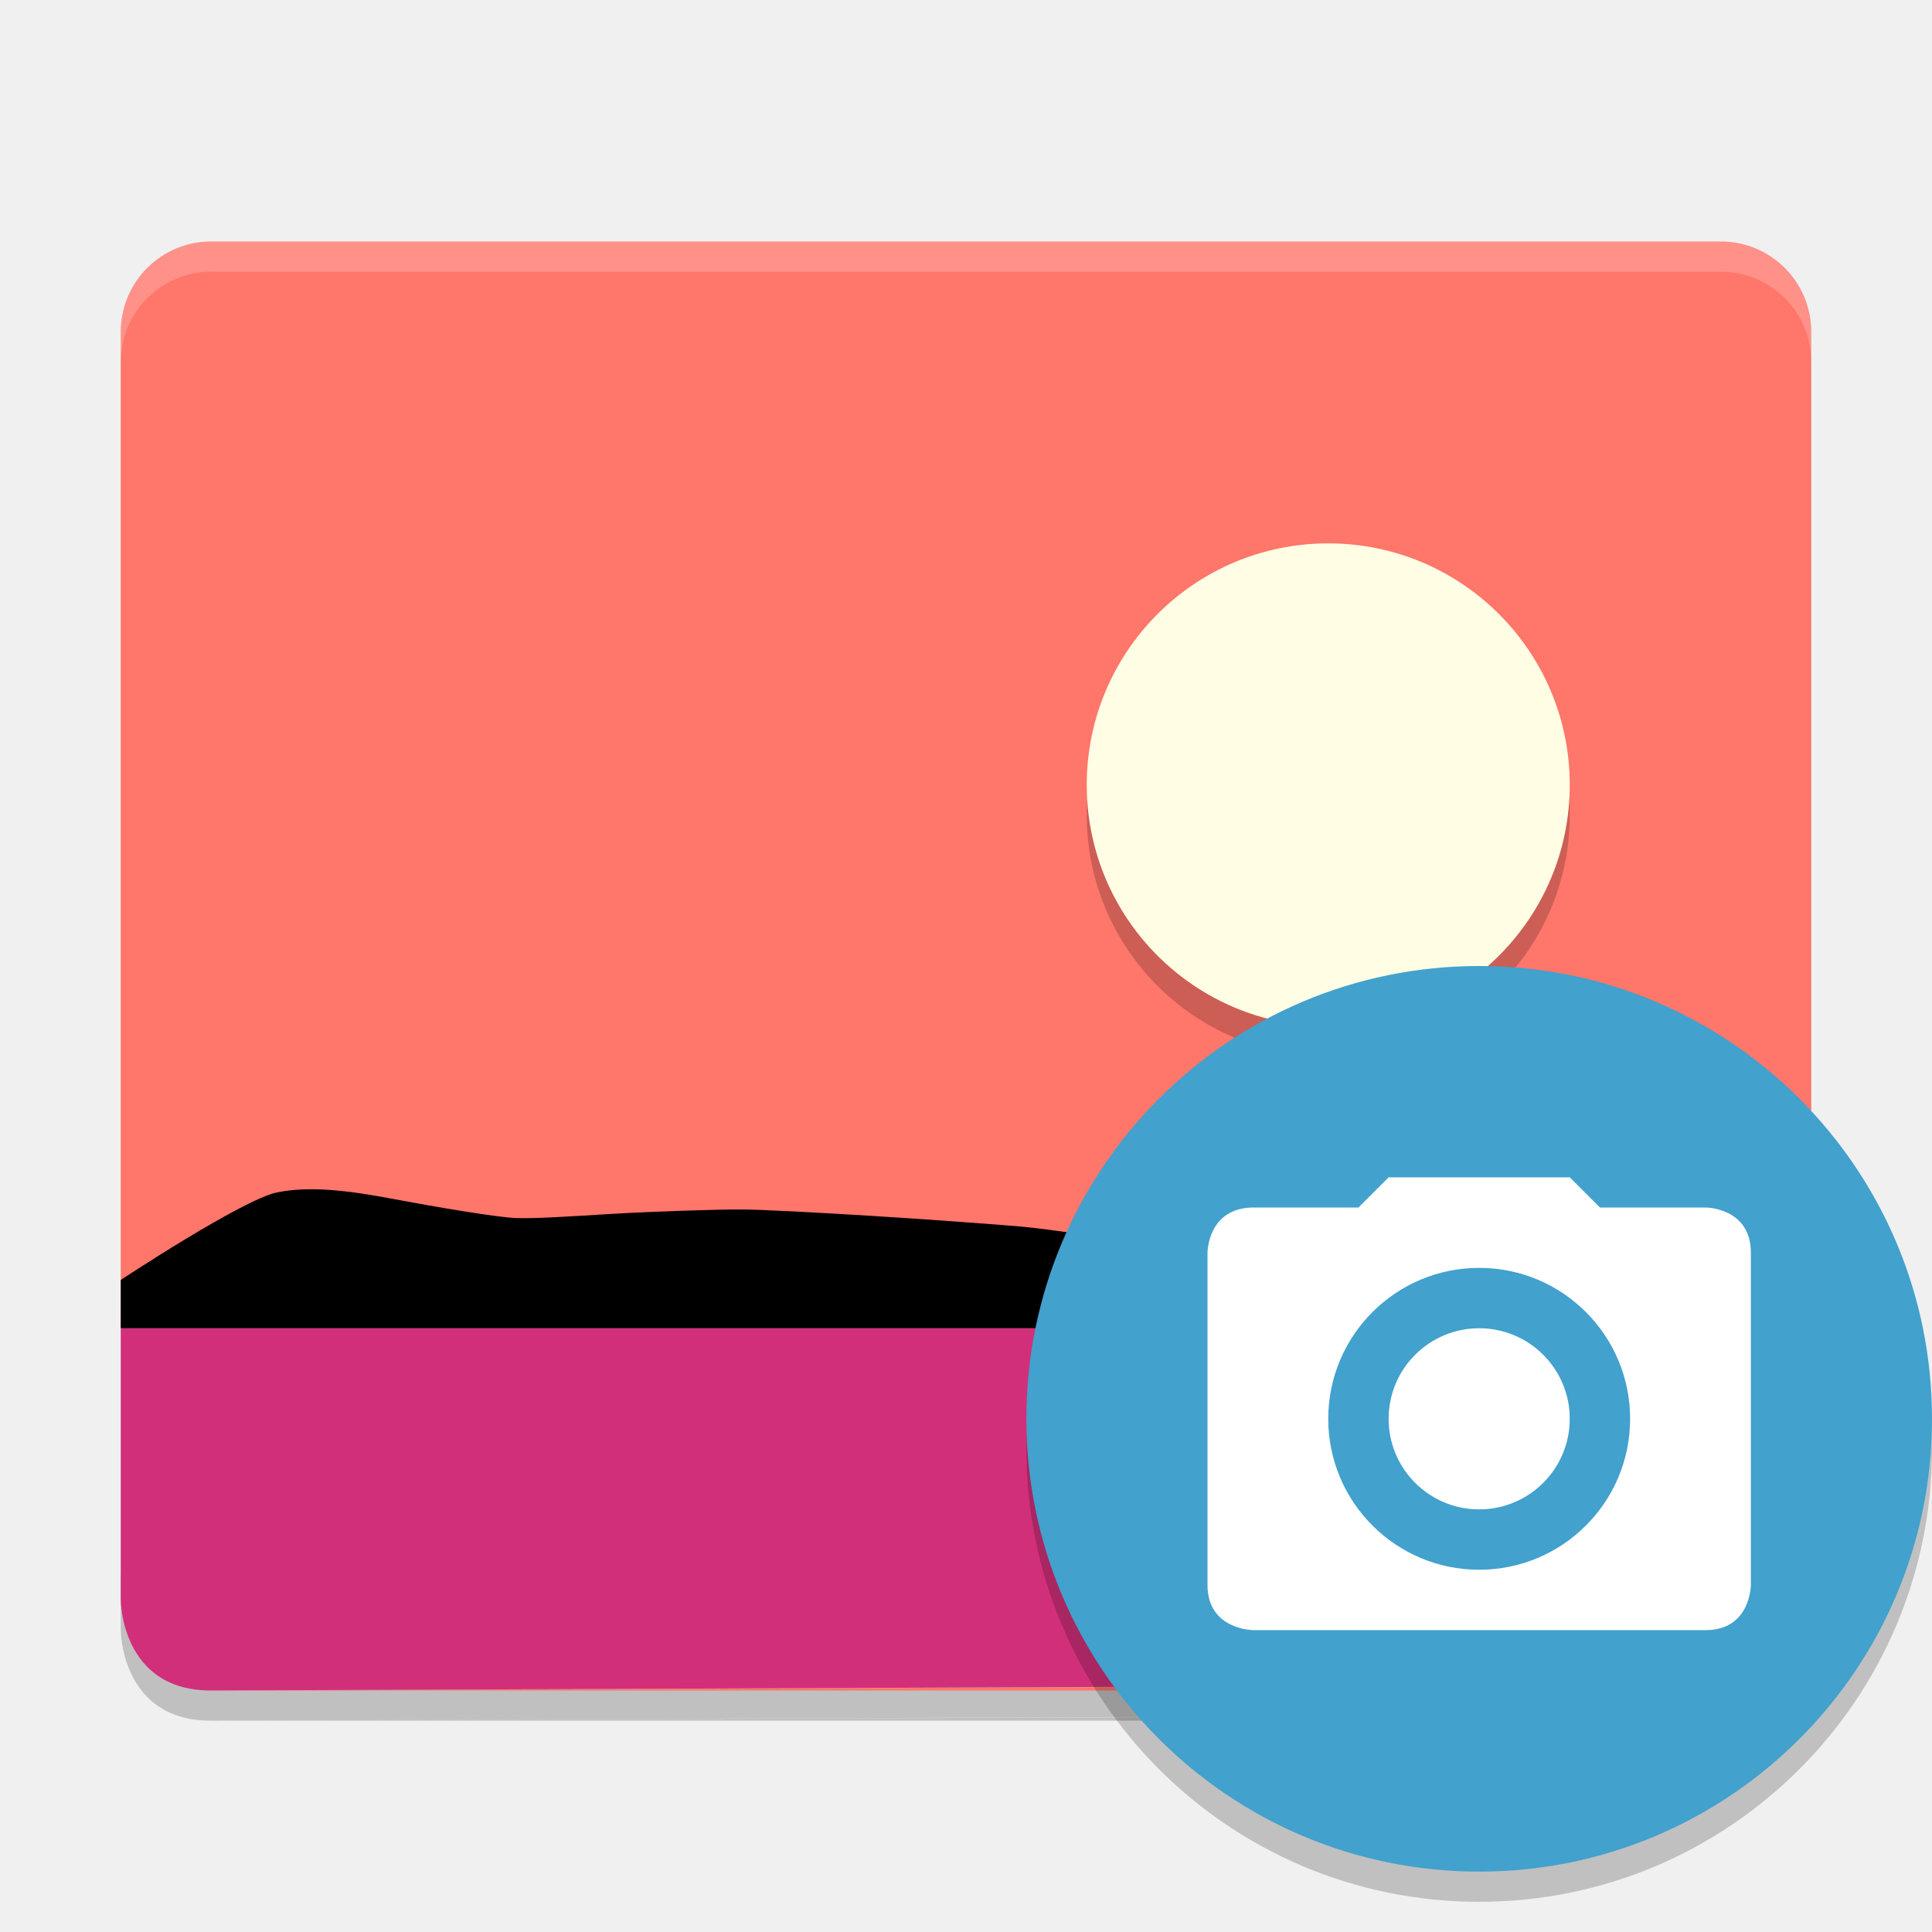
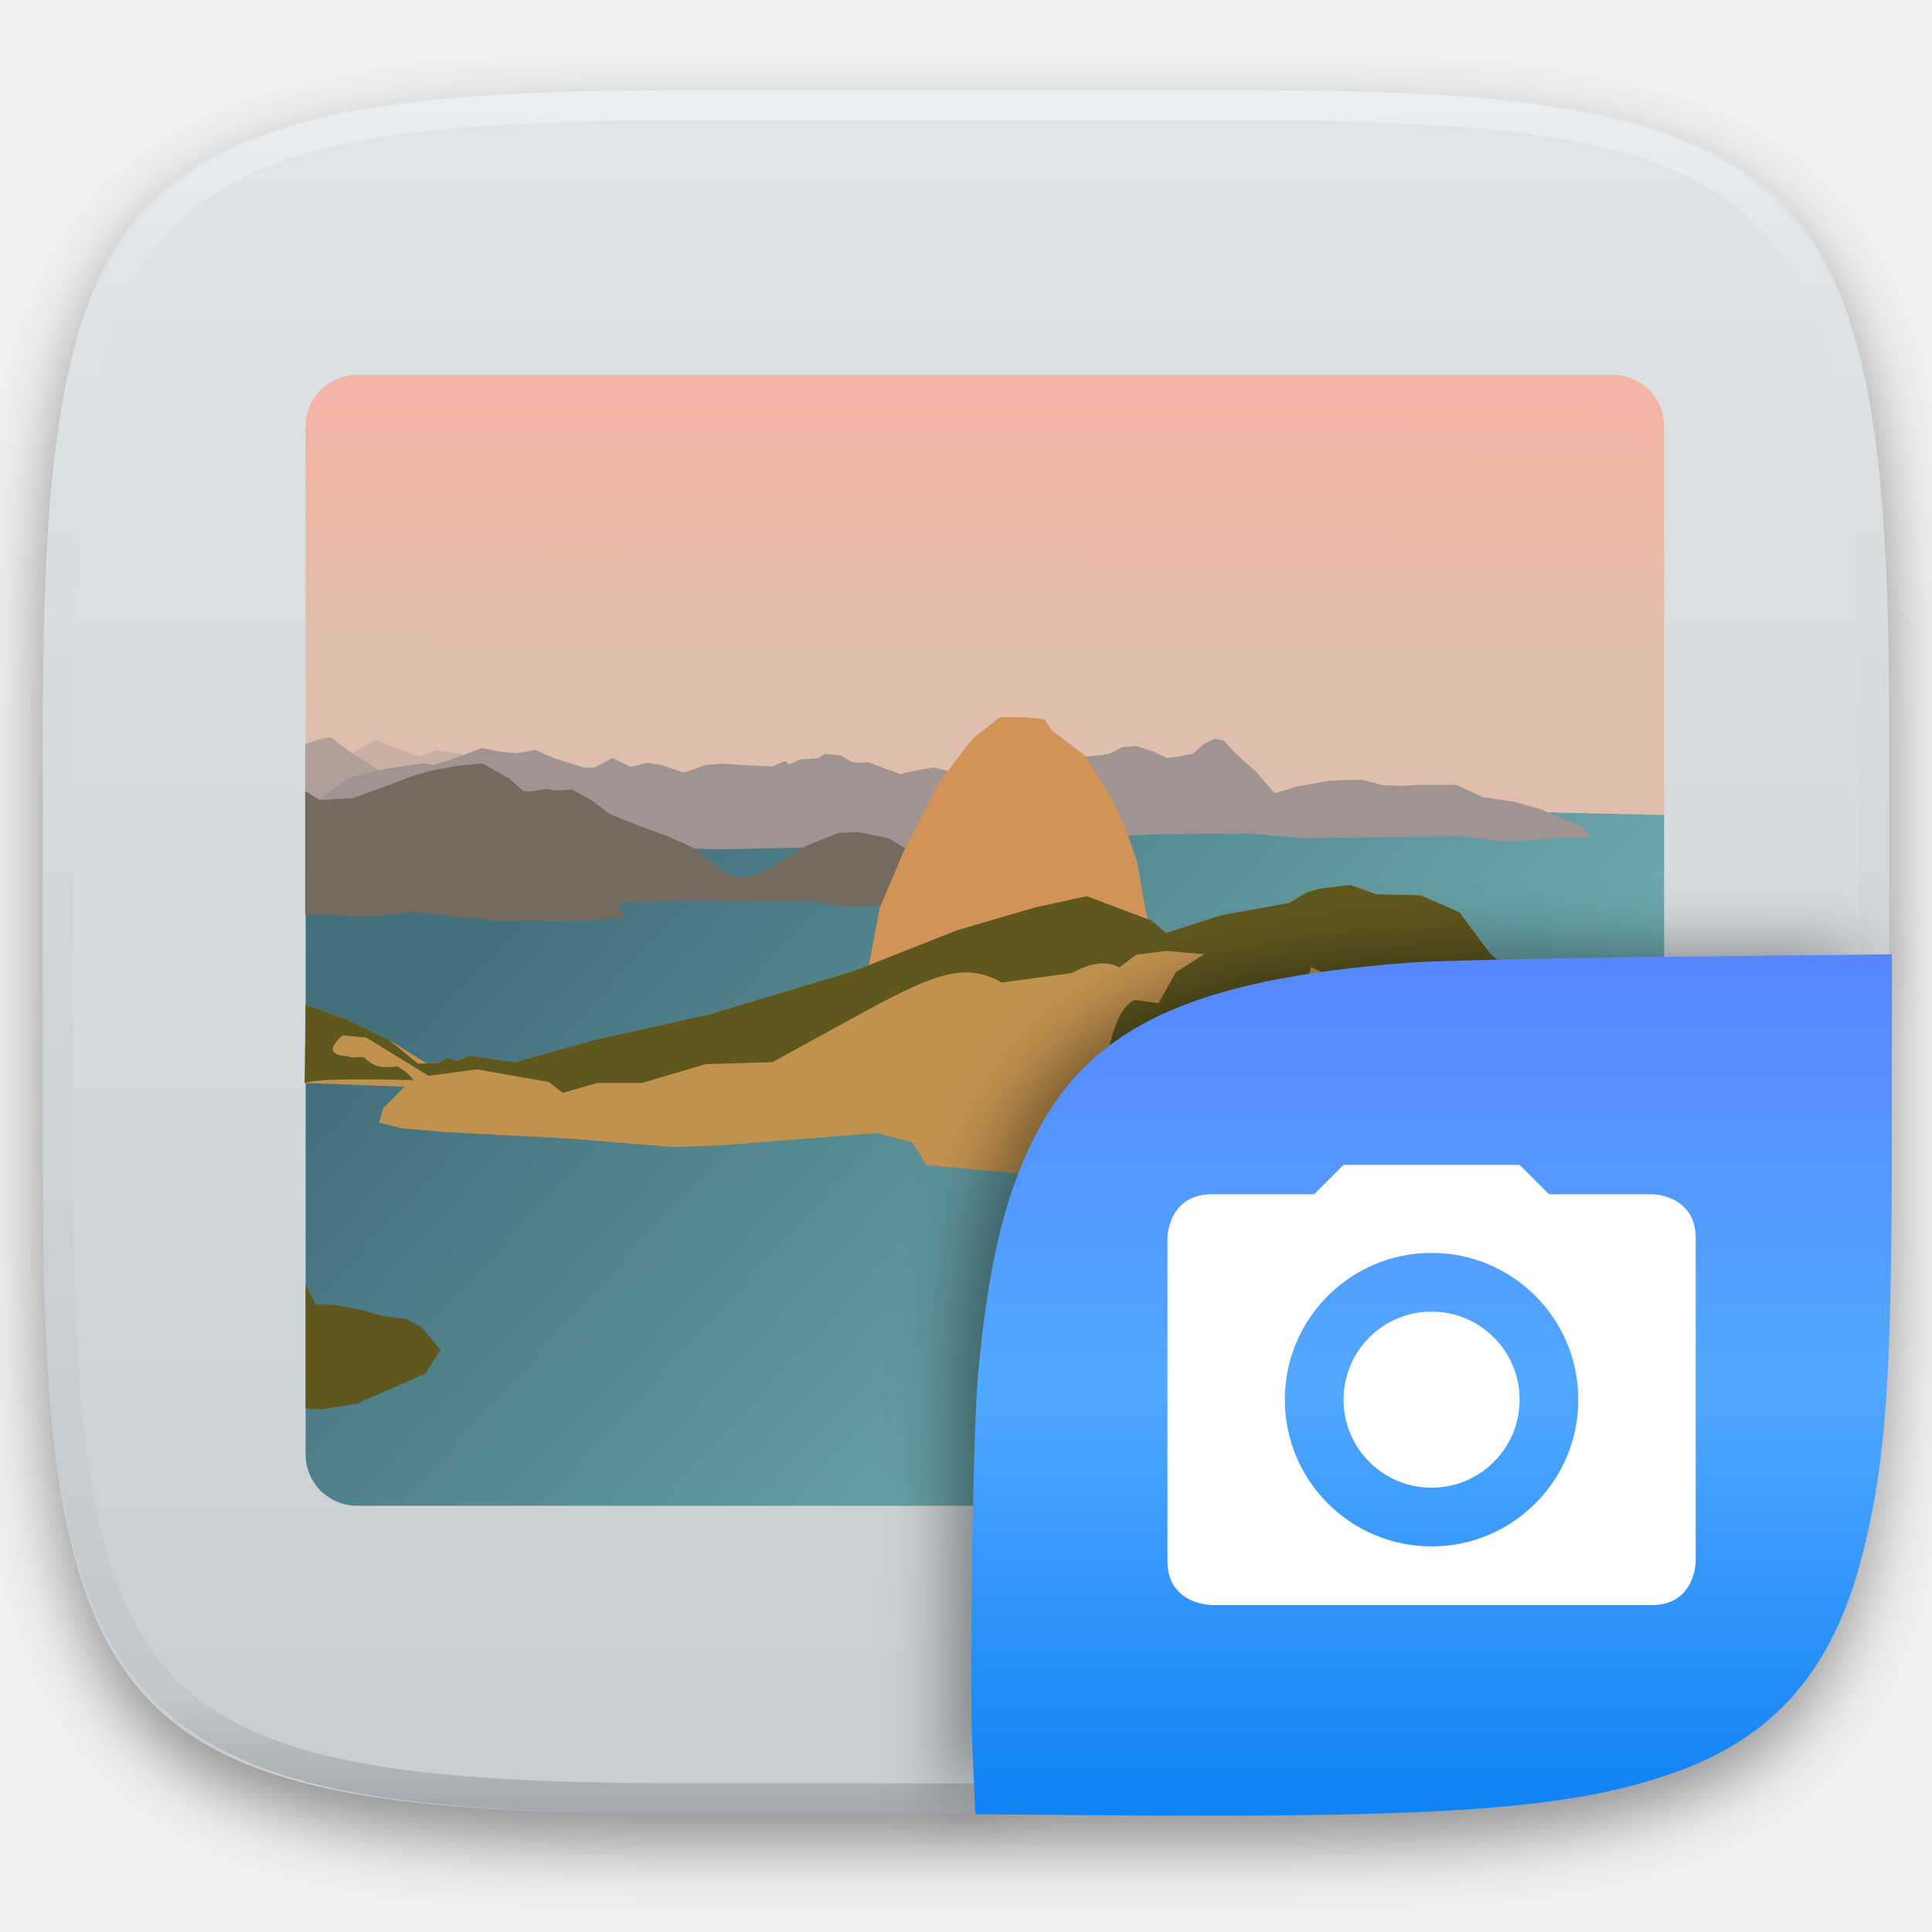
- <svg xmlns="http://www.w3.org/2000/svg" width="64" height="64" version="1">
-   <path style="opacity:0.2" d="m 4,52 0,2 c 0,0 0,3.012 3,3 L 57.2,56.801 c 1.55,-0.006 2.8,-1.248 2.8,-2.8 l 0,-2 c 0,1.551 -1.25,2.795 -2.801,2.801 l -50.2,0.2 50.188,-0.188 c 0.776,-0.003 1.494,-0.307 2,-0.812 -0.548,0.6 -1.308,1 -2.188,1 l -50,0 C 4,55.013 4,52.001 4,52.001 Z m 3,5 50,0 c 0.88,0 1.64,-0.4 2.188,-1 -0.506,0.505 -1.224,0.809 -2,0.812 L 7,57.001 Z" />
-   <path style="fill:#ff766a" d="M 7,8 C 5.338,8 4,9.338 4,11 l 0,33 56,0 0,-33 c 0,-1.662 -1.338,-3 -3,-3 l -50,0 z M 59.188,55 c -0.506,0.506 -1.224,0.81 -2,0.812 l -50.188,0.188 50,0 c 0.88,0 1.64,-0.4 2.188,-1 z" />
-   <path style="opacity:0.2;fill:#ffffff" d="M 7 8 C 5.338 8 4 9.338 4 11 L 4 12 C 4 10.338 5.338 9 7 9 L 57 9 C 58.662 9 60 10.338 60 12 L 60 11 C 60 9.338 58.662 8 57 8 L 7 8 z" />
-   <path style="opacity:0.2;fill-rule:evenodd" d="m 44,19 c 4.418,0 8,3.582 8,8 0,4.418 -3.582,8 -8,8 -4.418,0 -8,-3.582 -8,-8 0,-4.418 3.582,-8 8,-8 z" />
-   <path style="fill:#fffee4;fill-rule:evenodd" d="m 44,18 c 4.418,0 8,3.582 8,8 0,4.418 -3.582,8 -8,8 -4.418,0 -8,-3.582 -8,-8 0,-4.418 3.582,-8 8,-8 z" />
-   <path style="fill:#d22f7a" d="m 4,44 0,9 c 0,0 0,3.012 3,3 l 50.2,-0.2 c 1.551,-0.006 2.8,-1.249 2.8,-2.8 l 0,-9 z" />
-   <path d="m 4,44 0,-1.6 c 0,0 4.038,-2.667 5.174,-2.899 1.135,-0.233 2.476,-0.043 3.854,0.217 1.378,0.259 3.435,0.61 4.077,0.632 0.642,0.022 1.804,-0.056 3.154,-0.138 1.35,-0.08 3.585,-0.154 4.282,-0.146 0.697,0 2.438,0.096 4.293,0.209 1.855,0.114 4.404,0.303 4.982,0.356 0.578,0.053 1.258,0.15 2.029,0.257 0.771,0.106 2.107,0.265 2.579,0.309 0.472,0.043 1.567,0.194 2.838,0.311 1.271,0.117 3.304,0.157 3.891,0.114 0.587,-0.043 1.818,-0.478 3.19,-0.879 1.372,-0.401 2.884,-0.768 4.035,-0.677 1.15,0.091 7.622,2.334 7.622,2.334 l 0,1.6 -49.2,0 z" />
-   <path style="opacity:0.2;fill-rule:evenodd" d="M 63.958,46.894 A 15,15 0 0 1 49,61 15,15 0 0 1 34.042,47.106 15,15 0 0 0 34,48 15,15 0 0 0 49,63 a 15,15 0 0 0 15,-15 15,15 0 0 0 -0.042,-1.106 z" />
-   <circle style="fill:#42a1cd;fill-rule:evenodd" cx="49" cy="47" r="15" />
-   <path style="fill:#ffffff" d="M 46 39 L 45 40 L 41.531 40 C 40 40 40 41.5 40 41.5 L 40 52.5 C 40 54.006 41.531 54 41.531 54 L 56.5 54 C 58 54 58 52.5 58 52.5 L 58 41.5 C 58 40 56.5 40 56.5 40 L 53 40 L 52 39 L 46 39 z M 49 42 C 51.761 42 54 44.239 54 47 C 54 49.761 51.761 52 49 52 C 46.239 52 44 49.761 44 47 C 44 44.239 46.239 42 49 42 z M 49 44 C 47.343 44 46 45.343 46 47 C 46 48.657 47.343 50 49 50 C 50.657 50 52 48.657 52 47 C 52 45.343 50.657 44 49 44 z" />
+ <svg xmlns="http://www.w3.org/2000/svg" style="isolation:isolate" viewBox="0 0 256 256" width="256" height="256">
+   <defs>
+     <filter id="tXipKlknPNj7f2JiBCasih4Bu7fz08GE" x="-200%" y="-200%" width="400%" height="400%" filterUnits="objectBoundingBox" color-interpolation-filters="sRGB">
+       <feGaussianBlur in="SourceGraphic" stdDeviation="4.294" />
+       <feOffset dx="0" dy="4" result="pf_100_offsetBlur" />
+       <feFlood flood-color="#000000" flood-opacity="0.4" />
+       <feComposite in2="pf_100_offsetBlur" operator="in" result="pf_100_dropShadow" />
+       <feBlend in="SourceGraphic" in2="pf_100_dropShadow" mode="normal" />
+     </filter>
+   </defs>
+   <g filter="url(#tXipKlknPNj7f2JiBCasih4Bu7fz08GE)">
+     <linearGradient id="_lgradient_13" x1="0" y1="0" x2="-1.8369701987210297e-16" y2="1" gradientTransform="matrix(244.648,0,0,228.338,5.68,11.952)" gradientUnits="userSpaceOnUse">
+       <stop offset="0%" stop-opacity="1" style="stop-color:rgb(224,229,231)" />
+       <stop offset="100%" stop-opacity="1" style="stop-color:rgb(199,206,210)" />
+     </linearGradient>
+     <path d=" M 165.689 11.952 C 239.745 11.952 250.328 22.509 250.328 96.495 L 250.328 155.746 C 250.328 229.733 239.745 240.29 165.689 240.29 L 90.319 240.29 C 16.264 240.29 5.68 229.733 5.68 155.746 L 5.68 96.495 C 5.68 22.509 16.264 11.952 90.319 11.952 L 165.689 11.952 Z " id="shape" fill="url(#_lgradient_13)" />
+   </g>
+   <g opacity="0.4">
+     <linearGradient id="_lgradient_14" x1="0.517" y1="0" x2="0.517" y2="1" gradientTransform="matrix(244.65,0,0,228.34,5.68,11.95)" gradientUnits="userSpaceOnUse">
+       <stop offset="0%" stop-opacity="1" style="stop-color:rgb(255,255,255)" />
+       <stop offset="12.5%" stop-opacity="0.098" style="stop-color:rgb(255,255,255)" />
+       <stop offset="92.5%" stop-opacity="0.098" style="stop-color:rgb(0,0,0)" />
+       <stop offset="100%" stop-opacity="0.498" style="stop-color:rgb(0,0,0)" />
+     </linearGradient>
+     <path d=" M 165.068 11.951 C 169.396 11.941 173.724 11.991 178.052 12.089 C 181.927 12.167 185.803 12.315 189.678 12.541 C 193.131 12.737 196.583 13.022 200.026 13.395 C 203.085 13.73 206.144 14.181 209.174 14.741 C 211.889 15.243 214.574 15.881 217.22 16.657 C 219.62 17.355 221.971 18.219 224.243 19.241 C 226.358 20.184 228.384 21.304 230.302 22.591 C 232.142 23.829 233.863 25.244 235.437 26.806 C 237.001 28.378 238.417 30.088 239.656 31.925 C 240.945 33.841 242.066 35.865 243.02 37.967 C 244.043 40.247 244.909 42.585 245.617 44.972 C 246.394 47.615 247.034 50.297 247.535 53.009 C 248.096 56.035 248.548 59.081 248.883 62.136 C 249.257 65.575 249.542 69.014 249.739 72.462 C 249.965 76.323 250.112 80.194 250.201 84.055 C 250.289 88.378 250.339 92.701 250.329 97.014 L 250.329 155.226 C 250.339 159.549 250.289 163.862 250.201 168.185 C 250.112 172.056 249.965 175.917 249.739 179.778 C 249.542 183.226 249.257 186.675 248.883 190.104 C 248.548 193.159 248.096 196.215 247.535 199.241 C 247.034 201.943 246.394 204.625 245.617 207.268 C 244.909 209.655 244.043 212.003 243.02 214.273 C 242.066 216.385 240.945 218.399 239.656 220.315 C 238.417 222.152 237.001 223.872 235.437 225.434 C 233.863 226.996 232.142 228.411 230.302 229.649 C 228.384 230.936 226.358 232.056 224.243 232.999 C 221.971 234.021 219.62 234.885 217.22 235.593 C 214.574 236.369 211.889 237.007 209.174 237.499 C 206.144 238.068 203.085 238.51 200.026 238.845 C 196.583 239.218 193.131 239.503 189.678 239.699 C 185.803 239.925 181.927 240.073 178.052 240.161 C 173.724 240.249 169.396 240.299 165.068 240.289 L 90.942 240.289 C 86.614 240.299 82.286 240.249 77.958 240.161 C 74.083 240.073 70.207 239.925 66.332 239.699 C 62.879 239.503 59.427 239.218 55.984 238.845 C 52.925 238.51 49.866 238.068 46.836 237.499 C 44.121 237.007 41.436 236.369 38.79 235.593 C 36.39 234.885 34.039 234.021 31.767 232.999 C 29.652 232.056 27.626 230.936 25.708 229.649 C 23.868 228.411 22.147 226.996 20.573 225.434 C 19.009 223.872 17.593 222.152 16.354 220.315 C 15.065 218.399 13.944 216.385 12.99 214.273 C 11.967 212.003 11.101 209.655 10.393 207.268 C 9.616 204.625 8.976 201.943 8.475 199.241 C 7.914 196.215 7.462 193.159 7.127 190.104 C 6.753 186.675 6.468 183.226 6.271 179.778 C 6.045 175.917 5.898 172.056 5.809 168.185 C 5.721 163.862 5.671 159.549 5.681 155.226 L 5.681 97.014 C 5.671 92.701 5.721 88.378 5.809 84.055 C 5.898 80.194 6.045 76.323 6.271 72.462 C 6.468 69.014 6.753 65.575 7.127 62.136 C 7.462 59.081 7.914 56.035 8.475 53.009 C 8.976 50.297 9.616 47.615 10.393 44.972 C 11.101 42.585 11.967 40.247 12.99 37.967 C 13.944 35.865 15.065 33.841 16.354 31.925 C 17.593 30.088 19.009 28.378 20.573 26.806 C 22.147 25.244 23.868 23.829 25.708 22.591 C 27.626 21.304 29.652 20.184 31.767 19.241 C 34.039 18.219 36.39 17.355 38.79 16.657 C 41.436 15.881 44.121 15.243 46.836 14.741 C 49.866 14.181 52.925 13.73 55.984 13.395 C 59.427 13.022 62.879 12.737 66.332 12.541 C 70.207 12.315 74.083 12.167 77.958 12.089 C 82.286 11.991 86.614 11.941 90.942 11.951 L 165.068 11.951 Z  M 165.078 15.96 C 169.376 15.95 173.675 15.999 177.973 16.087 C 181.8 16.176 185.626 16.323 189.452 16.539 C 192.836 16.736 196.219 17.011 199.583 17.384 C 202.554 17.699 205.515 18.131 208.446 18.681 C 211.023 19.153 213.58 19.762 216.099 20.499 C 218.322 21.147 220.495 21.953 222.6 22.896 C 224.509 23.751 226.338 24.763 228.069 25.922 C 229.692 27.013 231.207 28.26 232.594 29.646 C 233.981 31.031 235.23 32.544 236.332 34.165 C 237.492 35.894 238.506 37.712 239.361 39.608 C 240.306 41.72 241.112 43.892 241.761 46.102 C 242.509 48.617 243.109 51.162 243.591 53.736 C 244.132 56.664 244.565 59.611 244.889 62.578 C 245.263 65.938 245.539 69.308 245.735 72.688 C 245.952 76.51 246.109 80.322 246.188 84.144 C 246.276 88.437 246.325 92.721 246.325 97.014 C 246.325 97.014 246.325 97.014 246.325 97.014 L 246.325 155.226 C 246.325 155.226 246.325 155.226 246.325 155.226 C 246.325 159.519 246.276 163.803 246.188 168.096 C 246.109 171.918 245.952 175.74 245.735 179.552 C 245.539 182.932 245.263 186.302 244.889 189.672 C 244.565 192.629 244.132 195.576 243.591 198.504 C 243.109 201.078 242.509 203.623 241.761 206.138 C 241.112 208.358 240.306 210.52 239.361 212.632 C 238.506 214.528 237.492 216.356 236.332 218.075 C 235.23 219.706 233.981 221.219 232.594 222.604 C 231.207 223.98 229.692 225.227 228.069 226.318 C 226.338 227.477 224.509 228.489 222.6 229.344 C 220.495 230.297 218.322 231.093 216.099 231.741 C 213.58 232.478 211.023 233.087 208.446 233.559 C 205.515 234.109 202.554 234.541 199.583 234.865 C 196.219 235.229 192.836 235.514 189.452 235.701 C 185.626 235.917 181.8 236.074 177.973 236.153 C 173.675 236.251 169.376 236.29 165.078 236.29 C 165.078 236.29 165.078 236.29 165.068 236.29 L 90.942 236.29 C 90.932 236.29 90.932 236.29 90.932 236.29 C 86.634 236.29 82.335 236.251 78.037 236.153 C 74.21 236.074 70.384 235.917 66.558 235.701 C 63.174 235.514 59.791 235.229 56.427 234.865 C 53.456 234.541 50.495 234.109 47.564 233.559 C 44.987 233.087 42.43 232.478 39.911 231.741 C 37.688 231.093 35.515 230.297 33.41 229.344 C 31.501 228.489 29.672 227.477 27.941 226.318 C 26.318 225.227 24.803 223.98 23.416 222.604 C 22.029 221.219 20.78 219.706 19.678 218.075 C 18.518 216.356 17.504 214.528 16.649 212.632 C 15.704 210.52 14.898 208.358 14.249 206.138 C 13.501 203.623 12.901 201.078 12.419 198.504 C 11.878 195.576 11.445 192.629 11.121 189.672 C 10.747 186.302 10.472 182.932 10.275 179.552 C 10.058 175.74 9.901 171.918 9.822 168.096 C 9.734 163.803 9.685 159.519 9.685 155.226 C 9.685 155.226 9.685 155.226 9.685 155.226 L 9.685 97.014 C 9.685 97.014 9.685 97.014 9.685 97.014 C 9.685 92.721 9.734 88.437 9.822 84.144 C 9.901 80.322 10.058 76.51 10.275 72.688 C 10.472 69.308 10.747 65.938 11.121 62.578 C 11.445 59.611 11.878 56.664 12.419 53.736 C 12.901 51.162 13.501 48.617 14.249 46.102 C 14.898 43.892 15.704 41.72 16.649 39.608 C 17.504 37.712 18.518 35.894 19.678 34.165 C 20.78 32.544 22.029 31.031 23.416 29.646 C 24.803 28.26 26.318 27.013 27.941 25.922 C 29.672 24.763 31.501 23.751 33.41 22.896 C 35.515 21.953 37.688 21.147 39.911 20.499 C 42.43 19.762 44.987 19.153 47.564 18.681 C 50.495 18.131 53.456 17.699 56.427 17.384 C 59.791 17.011 63.174 16.736 66.558 16.539 C 70.384 16.323 74.21 16.176 78.037 16.087 C 82.335 15.999 86.634 15.95 90.932 15.96 C 90.932 15.96 90.932 15.96 90.942 15.96 L 165.068 15.96 C 165.078 15.96 165.078 15.96 165.078 15.96 Z " fill-rule="evenodd" id="highlight" fill="url(#_lgradient_14)" />
+   </g>
+   <g id="photo">
+     <linearGradient id="_lgradient_15" x1="0.985" y1="-0.01" x2="0.982" y2="0.254" gradientTransform="matrix(180,0,0,149.85,40.5,49.667)" gradientUnits="userSpaceOnUse">
+       <stop offset="11.304%" stop-opacity="1" style="stop-color:rgb(243,181,166)" />
+       <stop offset="50%" stop-opacity="1" style="stop-color:rgb(236,184,163)" />
+       <stop offset="97.391%" stop-opacity="1" style="stop-color:rgb(223,190,173)" />
+     </linearGradient>
+     <path d=" M 47.296 49.667 L 213.704 49.667 C 217.457 49.669 220.498 52.71 220.5 56.463 L 220.5 192.721 C 220.498 196.474 217.457 199.515 213.704 199.517 L 47.296 199.517 C 43.543 199.515 40.502 196.474 40.5 192.721 L 40.5 56.463 C 40.502 52.71 43.543 49.669 47.296 49.667 L 47.296 49.667 Z " id="Path" fill="url(#_lgradient_15)" />
+     <linearGradient id="_lgradient_16" x1="0.108" y1="0.242" x2="1.101" y2="0.724" gradientTransform="matrix(180,0,0,94.689,40.5,104.828)" gradientUnits="userSpaceOnUse">
+       <stop offset="0.435%" stop-opacity="1" style="stop-color:rgb(67,112,125)" />
+       <stop offset="100%" stop-opacity="1" style="stop-color:rgb(125,193,192)" />
+     </linearGradient>
+     <path d=" M 220.5 108 L 220.5 192.721 C 220.498 196.474 217.457 199.515 213.704 199.517 L 47.296 199.517 C 43.543 199.515 40.502 196.474 40.5 192.721 C 40.5 159.186 40.503 129.947 40.504 105 C 50.507 104.392 110.516 105.402 220.5 108 Z " id="Path" fill="url(#_lgradient_16)" />
+     <path d=" M 46.063 100.188 L 48.688 98.625 L 49.813 98.063 L 53.188 99.375 L 55.625 100.25 L 57.813 99.375 L 61.188 99.938 L 63.438 101 L 55 103.188 L 47.625 104.5 L 46.063 100.188 Z " id="Path" fill="rgb(200,176,164)" />
+     <path d=" M 40.5 186.625 L 40.5 170.25 L 41.875 172.875 L 44.125 172.875 L 47.625 173.5 L 50.625 174.375 L 53.75 174.75 L 55.875 175.875 L 58.375 178.875 L 56.375 182 L 50.125 184.75 L 47.25 186 L 42.625 186.75 L 40.5 186.625 Z " id="Path" fill="rgb(94,87,30)" />
+     <path d=" M 40.438 105.25 L 40.438 98.563 L 42.875 97.813 L 43.813 97.688 L 46.75 99.875 L 49.563 101.625 L 50.563 102.438 L 46.688 105.938 L 42.188 107.313 L 40.438 105.25 Z " id="Path" fill="rgb(176,160,153)" />
+     <path d=" M 42.188 106.063 L 46.188 103.063 L 50.688 101.938 L 53.625 101.5 L 56.063 101.125 L 57.438 101.375 L 60.375 100.438 L 63.813 99.125 L 66.5 99.625 L 68.375 99.813 L 70.938 99.375 L 73.5 100.5 L 77.5 101.75 L 78.813 101.688 L 81.188 100.438 L 83.563 101.625 L 85.875 101.063 L 87.625 101.375 L 90.625 102.375 L 93.5 101.375 L 95.625 101.188 L 98.375 101.375 L 102.375 101.563 Q 104.375 100.563 104.313 101.063 Q 104.25 101.563 106 100.625 L 108.25 100.5 L 109.375 99.875 L 111.438 100.125 L 112.688 100.875 L 113.563 101.063 L 115.063 101 L 117.563 101.938 L 119.313 102.563 L 121.25 102.125 L 123.688 101.688 L 126.813 102.438 L 137.5 99.5 L 141.625 100.813 L 143.813 100.25 L 145.813 100.063 L 147.188 99.813 L 148.688 99 L 150.625 98.875 L 152.75 99.563 L 154.625 100.438 L 156.188 100.25 L 158.063 99.875 L 159.563 98.563 L 161.063 97.875 L 162.25 98.188 L 163.625 99.75 L 166.5 102.313 L 168.875 105.125 L 171.688 104.25 L 176.25 103.438 L 180.375 103.313 L 183.313 104.063 L 186.125 104.125 L 187.688 104 L 190.438 104 L 192.938 104 L 196.5 105.625 L 200.688 106.25 L 204.188 107.25 L 207.063 108.438 L 209.875 109.563 L 210.563 110.875 L 206.438 111.063 L 199.813 111.5 L 193.125 110.813 L 182.5 110.938 L 172.688 111.063 L 165.625 110.438 L 152.625 110.563 L 148.438 110.75 L 120.688 112.5 L 117.625 112.063 L 100.313 112.438 L 95.75 112.563 L 91.438 112.438 L 81.188 112.25 L 53.688 112.875 L 43.938 112.688 L 42.188 106.063 Z " id="Path" fill="rgb(159,148,146)" />
+     <path d=" M 40.438 121.188 L 40.438 104.813 L 42.375 106 L 46.813 105.75 L 50.375 104.438 L 55.063 102.688 L 57.125 102.125 L 60.125 101.563 L 61.313 101.375 L 64 101.188 L 67.5 103.188 L 69.375 104.813 L 70.5 104.875 Q 72.563 104.438 73 104.625 Q 73.438 104.813 75.813 104.625 L 78.313 106 L 80.813 107.875 L 84.75 109.438 L 88.125 110.688 L 91.563 112.188 L 93.938 113.875 L 96.188 115.688 L 97.875 116.313 L 100.813 115.688 L 106.875 112.063 L 111.063 110.375 L 113.688 110.25 L 117.688 111.063 L 121.75 113.438 L 118.75 119.938 L 113.125 120.188 L 107.313 119.438 L 91.75 119.313 L 87.063 119.438 L 81.813 119.688 L 82.75 121.563 L 75.75 122.125 L 70.813 121.938 L 65.688 122.063 L 64.063 121.813 L 54.688 120.875 L 49.563 121.438 L 40.438 121.188 Z " id="Path" fill="rgb(116,107,94)" />
+     <path d=" M 115.063 128.25 L 116.563 120.313 L 119.75 112.813 L 124.5 103.563 L 128.938 97.813 L 132.563 95 L 136.313 95.063 L 138.438 95.375 L 139.375 96.813 L 140.5 97.625 L 143.75 100.125 L 147.125 105.375 L 148.875 109.063 L 150.688 114.188 L 151.563 119.375 L 152.313 122.75 L 115.063 128.25 Z " id="Path" fill="rgb(209,147,88)" />
+     <path d=" M 220.5 163.375 L 189.5 160 Q 175.75 158.875 174.75 158.75 Q 173.75 158.625 164.875 159 L 145.875 156.5 L 122.75 154.375 L 120.875 151.375 L 116.25 150.125 L 95.75 151.75 L 89.25 152 L 75.5 150.875 L 58.875 150 L 53.125 149.5 L 50.25 148.75 L 50.75 146.875 L 53.625 144 L 40.375 143.5 L 40.5 133.125 L 45.75 135 L 51.5 137.75 L 56.5 140.875 L 58 140.875 L 59.375 140.125 L 60.5 140.625 L 62.125 139.875 L 68.25 140.75 L 78.5 137.875 L 94.125 134.375 L 113.25 128.625 L 126.875 123.25 L 137.125 120.25 L 144 118.75 L 152.625 122 L 154.5 123.625 L 161.875 121.25 L 167.5 120.25 L 170.875 119.625 L 173.125 118.25 L 174.875 117.75 L 178.875 117.25 L 182.375 118.5 L 188.25 118.625 L 193.375 120.875 L 197.375 126.25 L 204.125 132.375 L 209.375 138.875 L 213.5 142.75 L 216.5 147.25 L 219.875 152.75 L 220.5 154 L 220.5 163.375 Z " id="Path" fill="rgb(193,145,78)" />
+     <path d=" M 173.75 128.125 L 172.25 132.5 L 167.75 130 Q 162.773 134.333 161.875 133.875 C 158.998 132.407 155.174 134.209 153.875 137.25 Q 157.235 139.517 159.25 140.375 Q 161.265 141.233 165.5 142.125 C 166.717 141.342 167.331 139.811 167.313 137.5 L 167.875 133.563 L 173.313 147.313 C 168.25 147.125 164.25 143.25 160.813 145.875 C 158.586 143.232 156.325 142.325 154 143.125 C 151.996 143.042 148.5 140.563 146.438 144.438 Q 144.263 145.056 143.188 142.438 L 146.625 140.375 C 147.501 135.731 148.761 133.116 150.375 132.5 L 153.5 132.938 L 155.813 128.813 L 159.563 126.438 L 154.563 126 L 150.563 126.5 L 148.313 128.188 C 146.667 127.271 144.572 127.531 142 128.938 L 132.75 130.188 C 126.25 126.563 121.5 130.375 102.313 140.75 L 93.5 141 L 85.063 143.5 L 79.125 143.5 L 74.563 144.813 L 72.75 143.375 L 63.188 141.688 L 56.813 142.563 L 48.563 137.5 L 45.375 137.188 C 43.479 138.938 43.718 139.864 46.063 139.938 C 46.63 140.335 47.536 139.901 48.25 140.125 C 49.813 141.688 51.097 141.438 52.688 141.313 Q 53.918 141.993 54.813 143.125 Q 42.212 142.795 40.375 143.5 L 40.5 133.125 L 45.75 135 L 51.5 137.75 L 55.375 140.938 L 58 140.875 L 59.375 140.125 L 60.5 140.625 L 62.125 139.875 L 68.25 140.75 L 78.5 137.875 L 94.125 134.375 L 113.25 128.625 L 126.875 123.25 L 137.125 120.25 L 144 118.75 L 152.625 122 L 154.5 123.625 L 161.875 121.25 L 167.5 120.25 L 170.875 119.625 L 173.125 118.25 L 174.875 117.75 L 178.875 117.25 L 182.375 118.5 L 188.25 118.625 L 193.375 120.875 L 197.375 126.25 L 204.125 132.375 L 209.375 138.875 L 200.25 135.5 C 196.576 132.098 192.768 130.037 189.75 131.125 C 188.09 130.425 187.202 130.665 186.125 130 L 183.25 132.75 L 173.75 128.125 Z " id="Path" fill="rgb(94,87,30)" />
+   </g>
+   <defs>
+     <filter id="LrT5Suqz4kqUFUzmSXaqEmM28dVqailU" x="-200%" y="-200%" width="400%" height="400%" filterUnits="objectBoundingBox" color-interpolation-filters="sRGB">
+       <feGaussianBlur stdDeviation="4.294" />
+     </filter>
+   </defs>
+   <g opacity="0.4" filter="url(#LrT5Suqz4kqUFUzmSXaqEmM28dVqailU)">
+     <path d=" M 126.32 240.288 L 126 211.494 C 126 137.507 136.584 126 210.639 126 L 248.648 126" id="shadow" fill="rgb(0,0,0)" />
+   </g>
+   <linearGradient id="_lgradient_17" x1="0" y1="0" x2="-1.8369701987210297e-16" y2="1" gradientTransform="matrix(121.985,0,0,114.142,128.7,126.446)" gradientUnits="userSpaceOnUse">
+     <stop offset="0%" stop-opacity="1" style="stop-color:rgb(87,134,255)" />
+     <stop offset="50%" stop-opacity="1" style="stop-color:rgb(81,168,255)" />
+     <stop offset="100%" stop-opacity="1" style="stop-color:rgb(15,130,245)" />
+   </linearGradient>
+   <path d=" M 146.981 240.533 L 129.235 240.395 L 128.875 232.289 C 128.427 222.201 128.898 189.86 129.607 182.052 C 130.892 167.904 133.047 158.74 136.92 150.966 C 144.316 136.118 157.752 129.78 186.519 127.57 C 189.982 127.304 205.835 126.942 221.75 126.766 L 250.685 126.446 L 250.678 150.617 C 250.668 182.808 249.912 193.582 246.801 205.9 C 242.946 221.166 235.296 230.076 221.947 234.847 C 208.546 239.636 192.096 240.884 146.982 240.533 L 146.981 240.533 Z " id="small shape" fill="url(#_lgradient_17)" />
+   <path d=" M 178.026 154.351 L 174.137 158.239 L 160.647 158.239 C 154.693 158.239 154.692 164.073 154.692 164.073 L 154.692 206.851 C 154.692 212.707 160.647 212.684 160.647 212.684 L 218.859 212.684 C 224.692 212.684 224.692 206.851 224.692 206.851 L 224.692 164.073 C 224.692 158.239 218.859 158.239 218.859 158.239 L 205.248 158.239 L 201.359 154.351 L 178.026 154.351 Z  M 189.692 166.017 C 200.431 166.017 209.137 174.723 209.137 185.462 C 209.137 196.201 200.431 204.906 189.692 204.906 C 178.954 204.906 170.248 196.201 170.248 185.462 C 170.248 174.723 178.954 166.017 189.692 166.017 Z  M 189.692 173.795 C 183.249 173.795 178.026 179.019 178.026 185.462 C 178.026 191.905 183.249 197.128 189.692 197.128 C 196.136 197.128 201.359 191.905 201.359 185.462 C 201.359 179.018 196.136 173.795 189.692 173.795 Z " id="camera" fill="rgb(255,255,255)" />
</svg>
